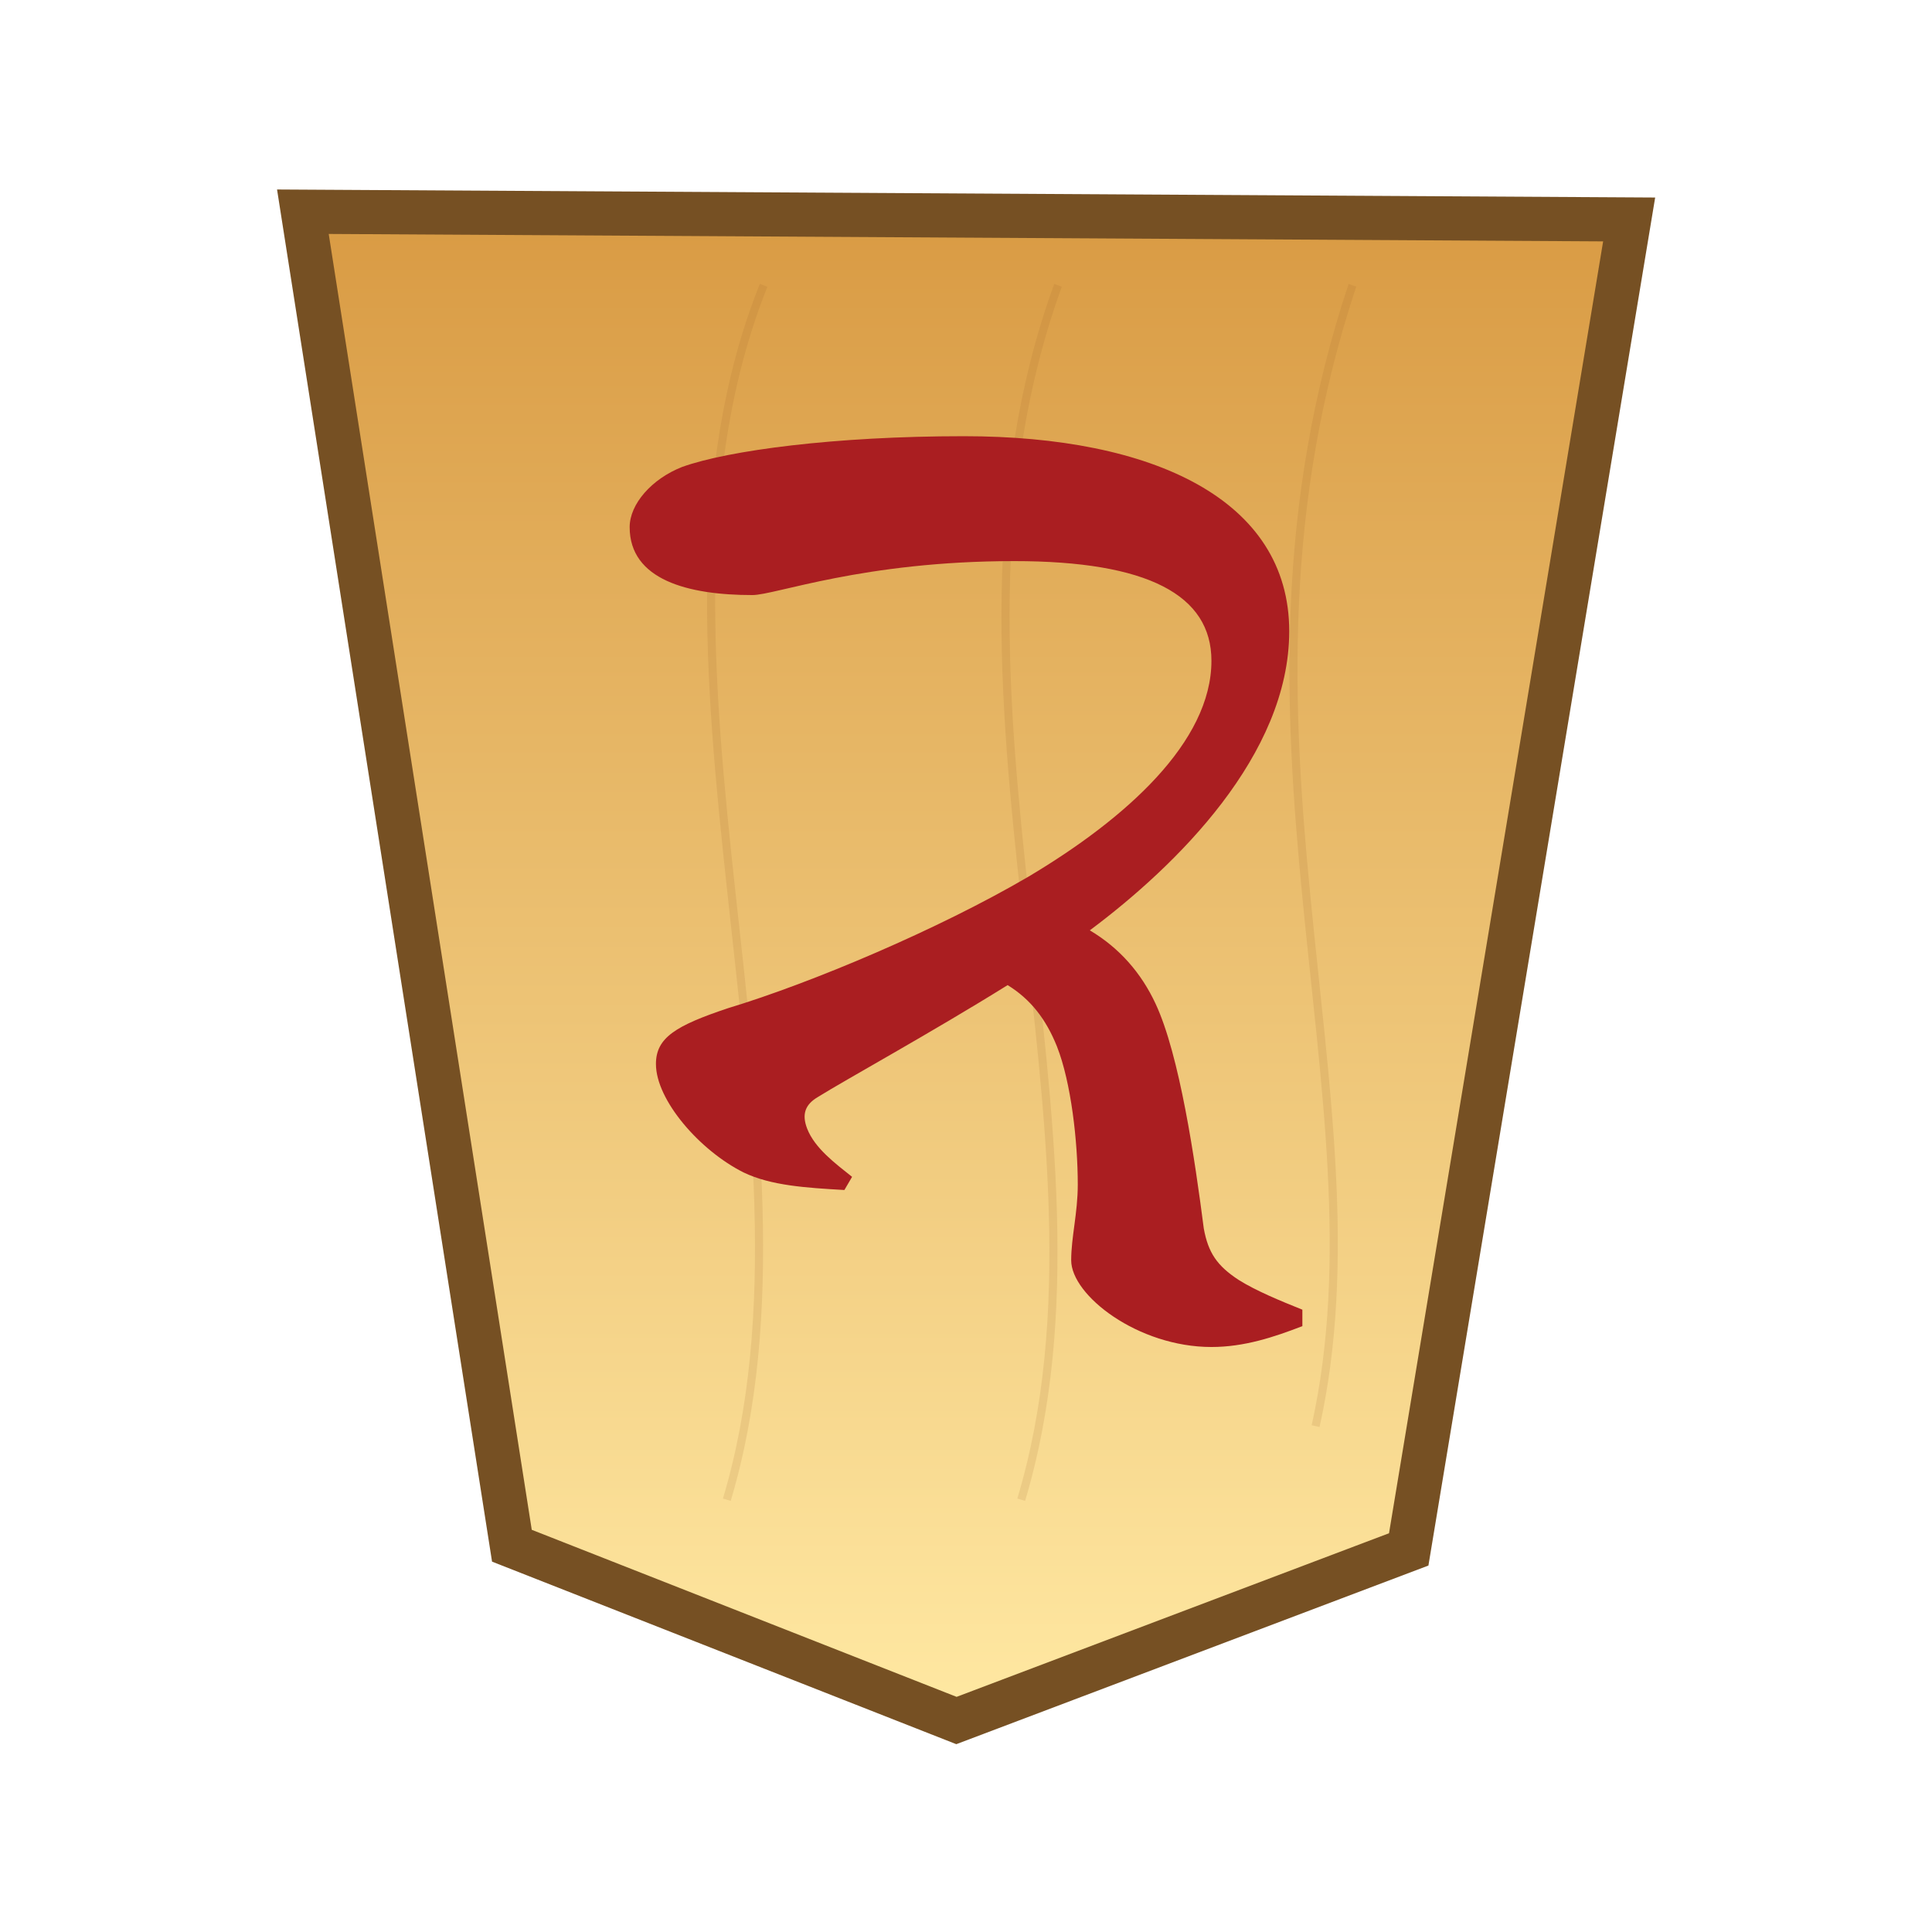
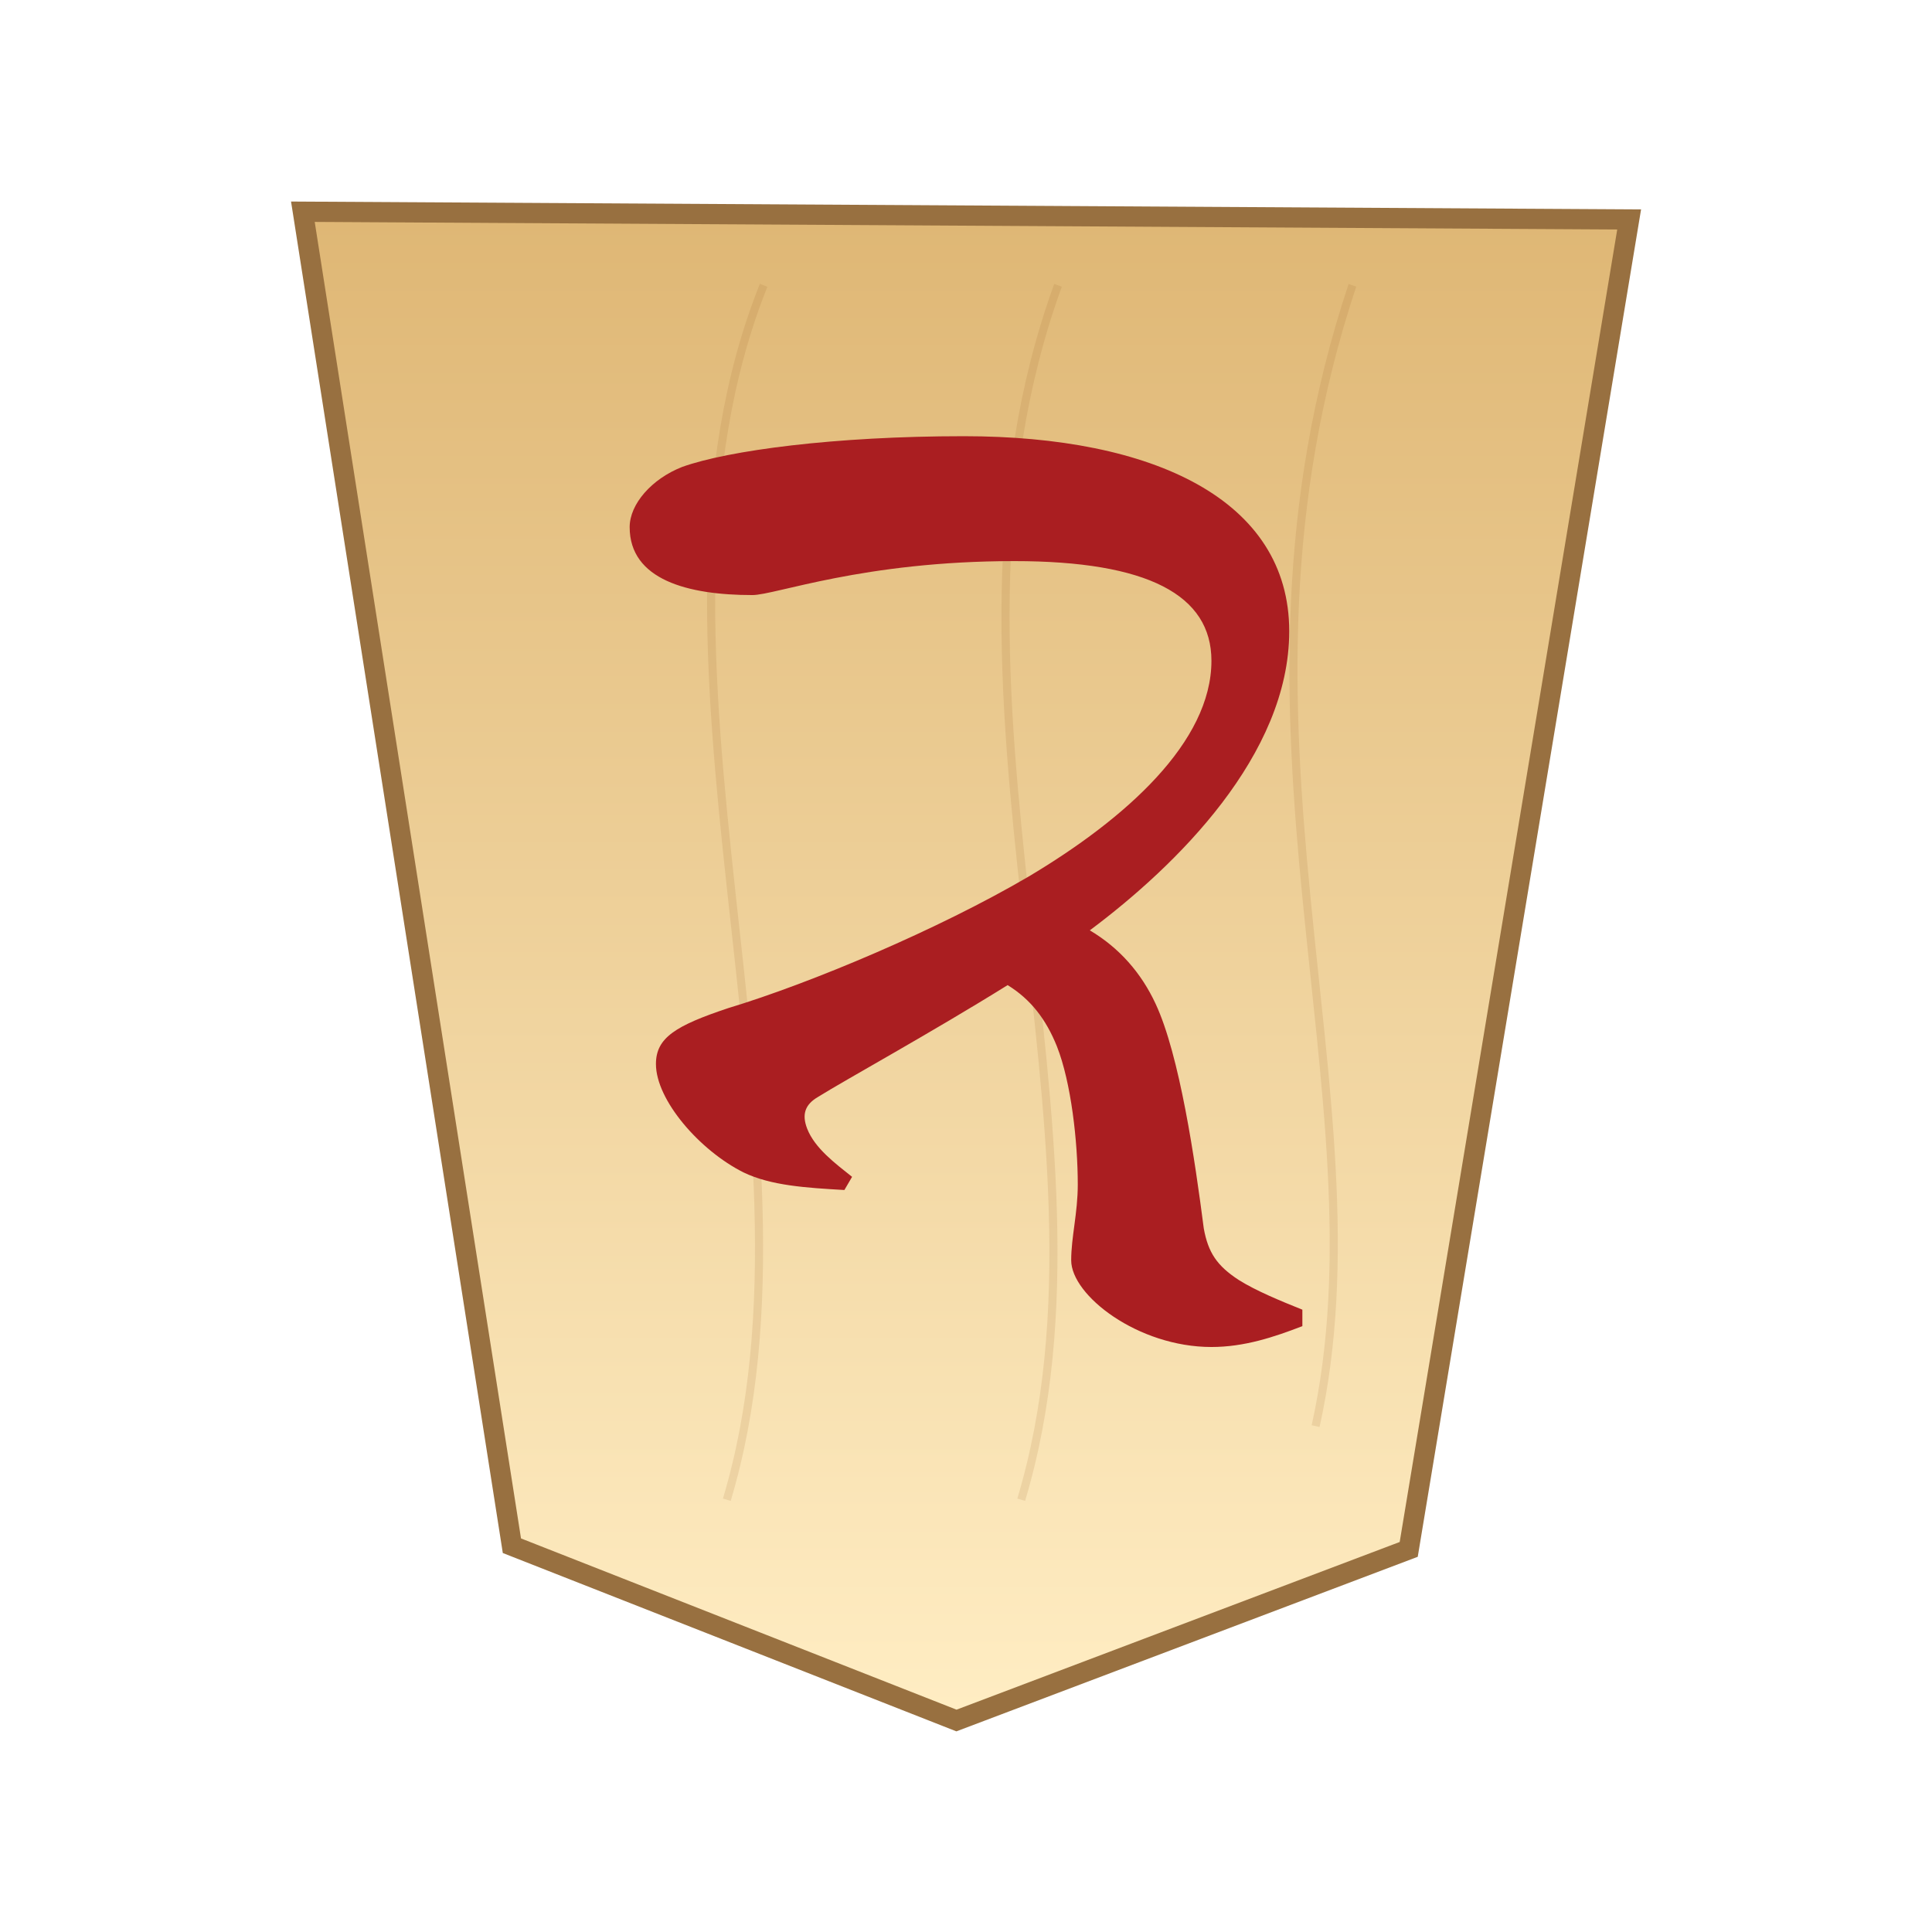
<svg xmlns="http://www.w3.org/2000/svg" width="45" height="45" viewBox="0 0 45 45">
  <defs>
    <linearGradient id="surface" x1="0%" y1="0%" x2="0%" y2="100%">
-       <stop offset="0%" stop-color="#ffe8a2" />
-       <stop offset="100%" stop-color="#d99b44" />
+       <stop offset="0%" stop-color="#ffedc3" />
+       <stop offset="100%" stop-color="#dfb775" />
    </linearGradient>
  </defs>
  <g transform="matrix(-0.85714,0,0,-0.85714,41.78601,41.78843)">
-     <polygon points="4.48,42.79 40.52,43 34.84,6.75 22.76,2 10.47,6.65 " fill="url(#surface)" stroke="#765023" stroke-width="1.2" />
+     <polygon points="4.48,42.79 40.52,43 34.84,6.75 22.76,2 10.47,6.65 " fill="url(#surface)" stroke="#987040" stroke-width="0.55" />
    <path d="M13 10C11 19 16 29 12 41M21 8C18 18 24 30 20 41M29 8C26 18 32 31 28 41" fill="none" stroke="#996126" stroke-opacity="0.14" stroke-width="0.22" />
    <path fill="#aa1e21" fill-rule="nonzero" d="M22.560 36.900C26.073 36.900 28.961 36.513 30.211 36.066C31.045 35.739 31.640 35.054 31.640 34.429C31.640 33.000 30.062 32.583 28.306 32.583C27.680 32.583 25.299 33.506 21.190 33.506C17.558 33.506 15.831 32.583 15.831 30.797C15.831 28.593 18.153 26.509 20.803 24.931C23.244 23.502 26.698 22.043 28.961 21.359C30.390 20.882 30.926 20.555 30.926 19.840C30.926 18.858 29.735 17.488 28.544 16.893C27.800 16.535 26.847 16.476 25.805 16.416L25.596 16.774C26.043 17.131 26.609 17.548 26.817 18.084C26.966 18.471 26.877 18.739 26.519 18.947C25.805 19.394 23.423 20.704 21.369 21.984C20.743 21.597 20.327 21.061 20.029 20.317C19.642 19.334 19.463 17.726 19.463 16.565C19.463 15.790 19.642 15.134 19.642 14.507C19.642 13.552 17.826 12.150 15.831 12.150C14.938 12.150 14.134 12.418 13.360 12.717L13.360 13.164C13.955 13.403 14.610 13.672 15.087 13.970C15.682 14.358 15.920 14.716 16.039 15.372C16.277 17.220 16.694 20.078 17.349 21.478C17.736 22.311 18.332 22.996 19.136 23.472C16.784 25.229 13.717 28.236 13.717 31.600C13.717 35.173 17.409 36.900 22.560 36.900" />
  </g>
</svg>
